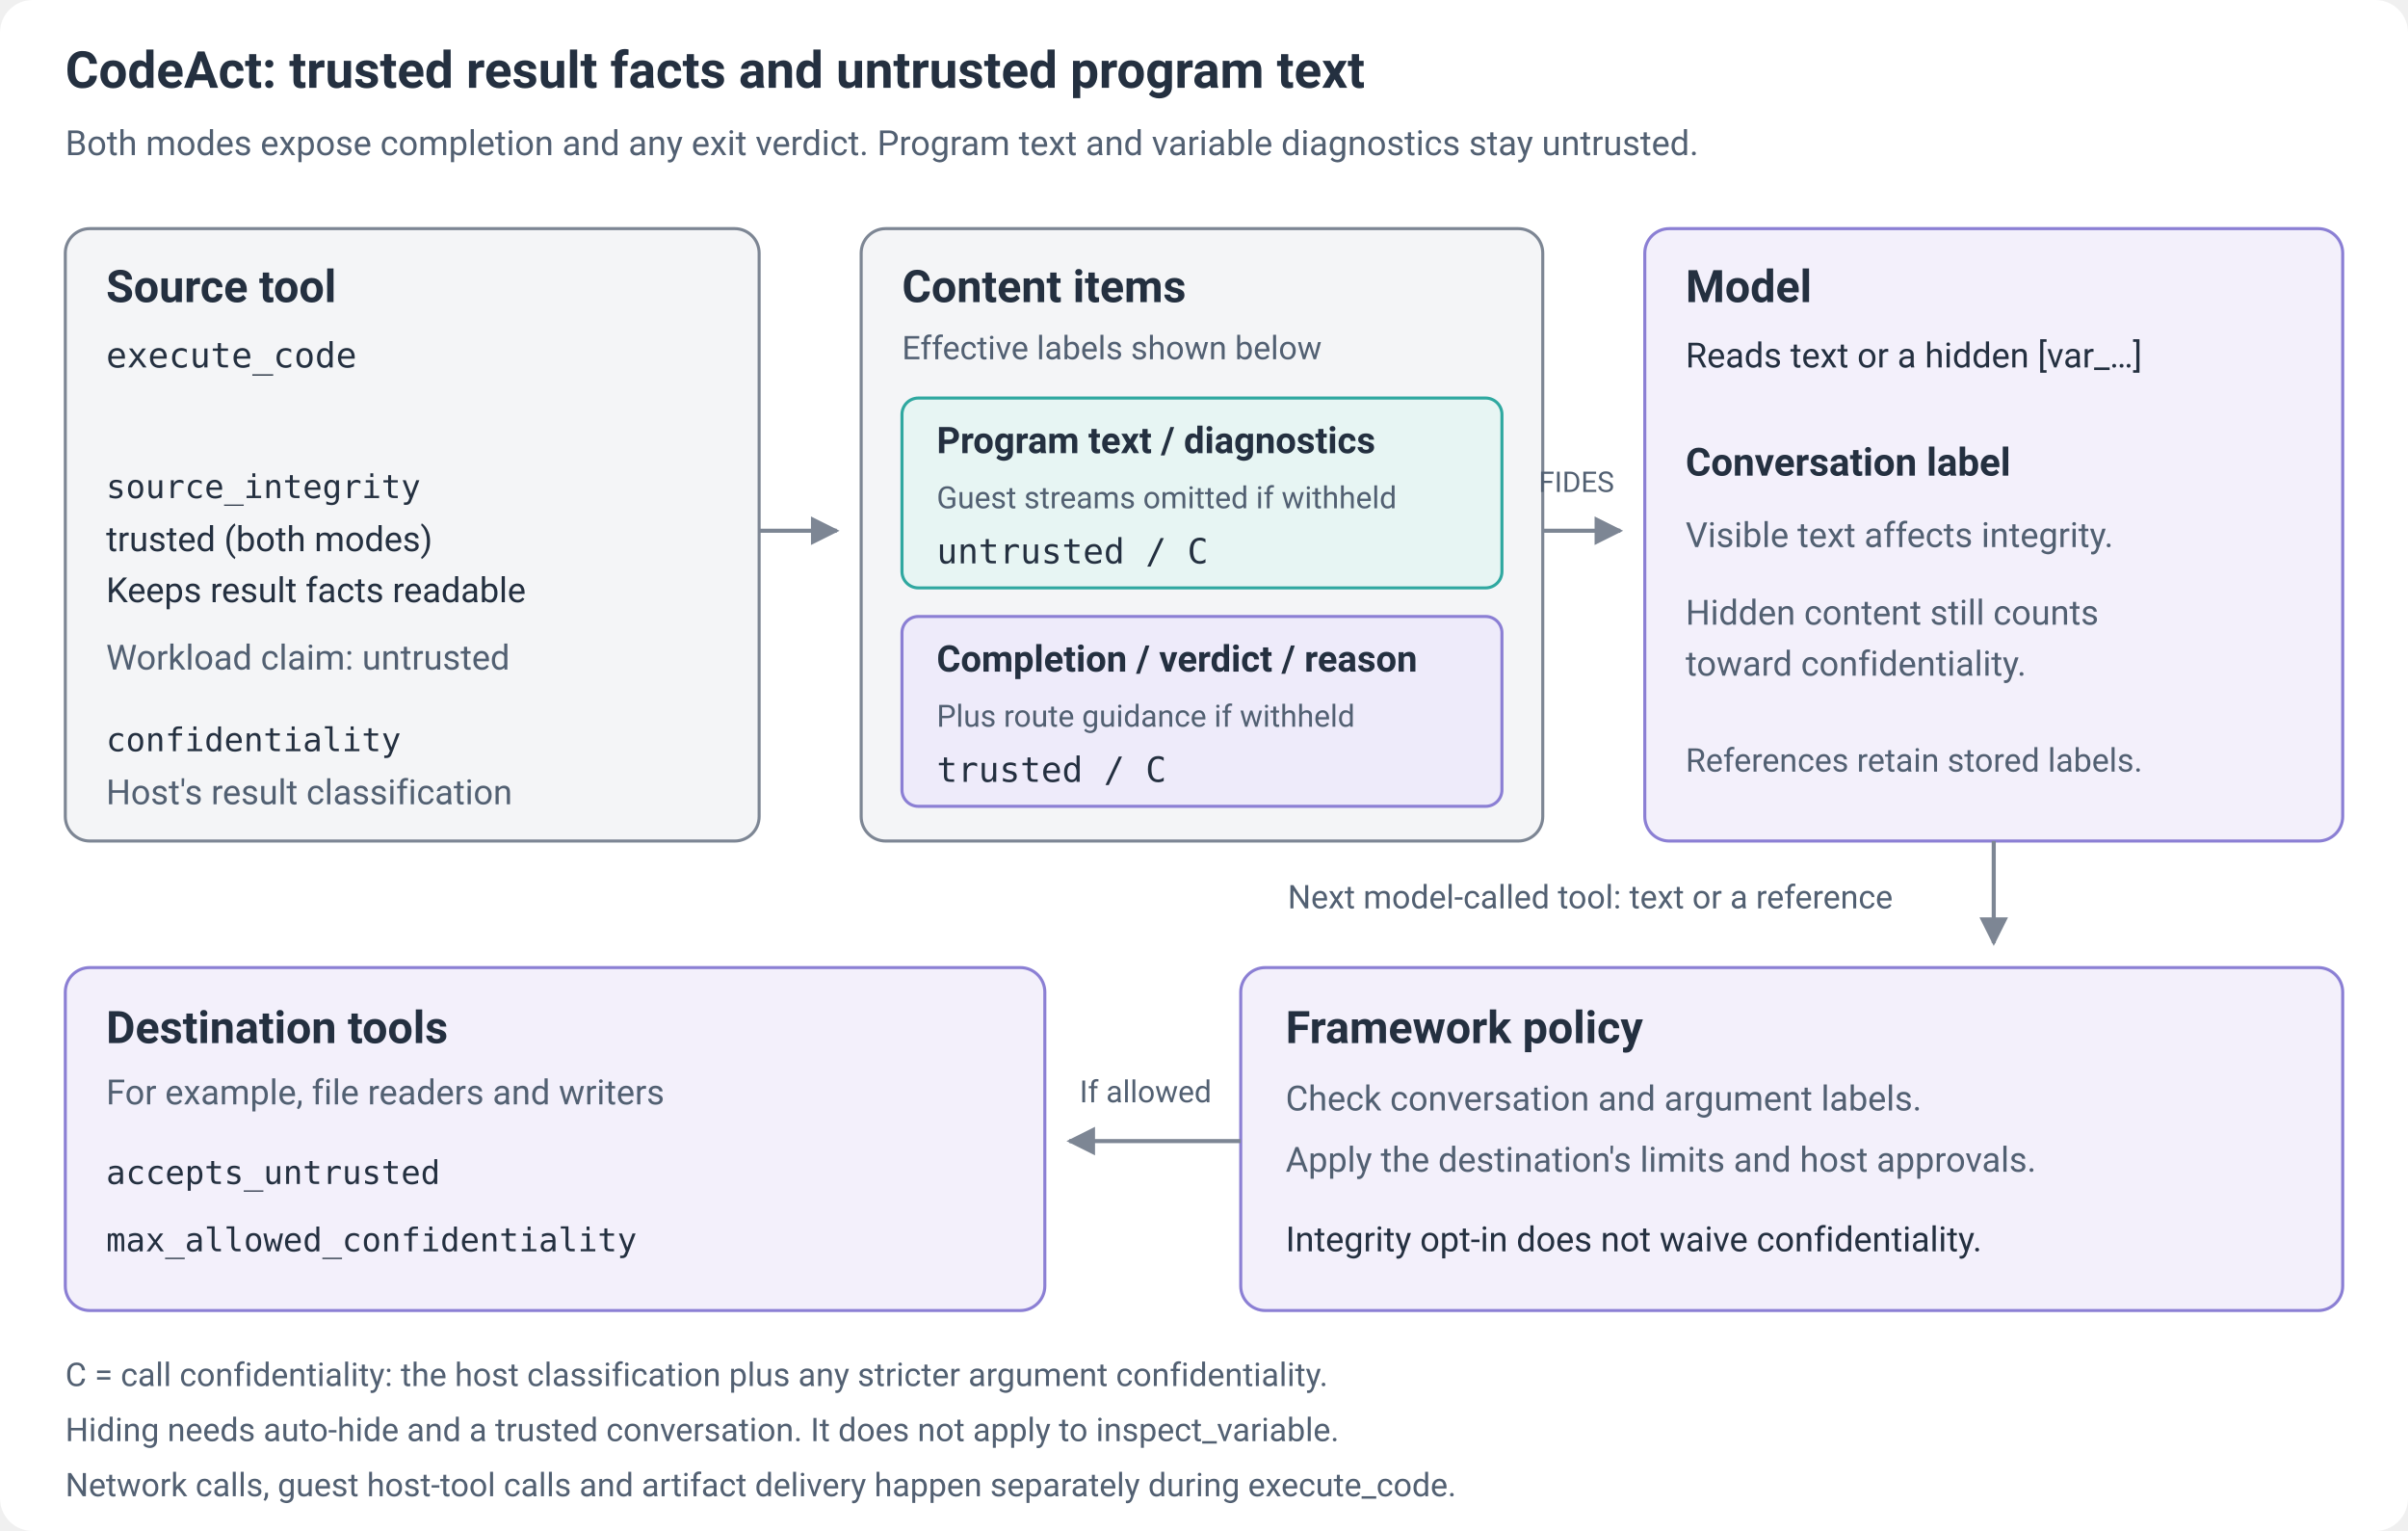
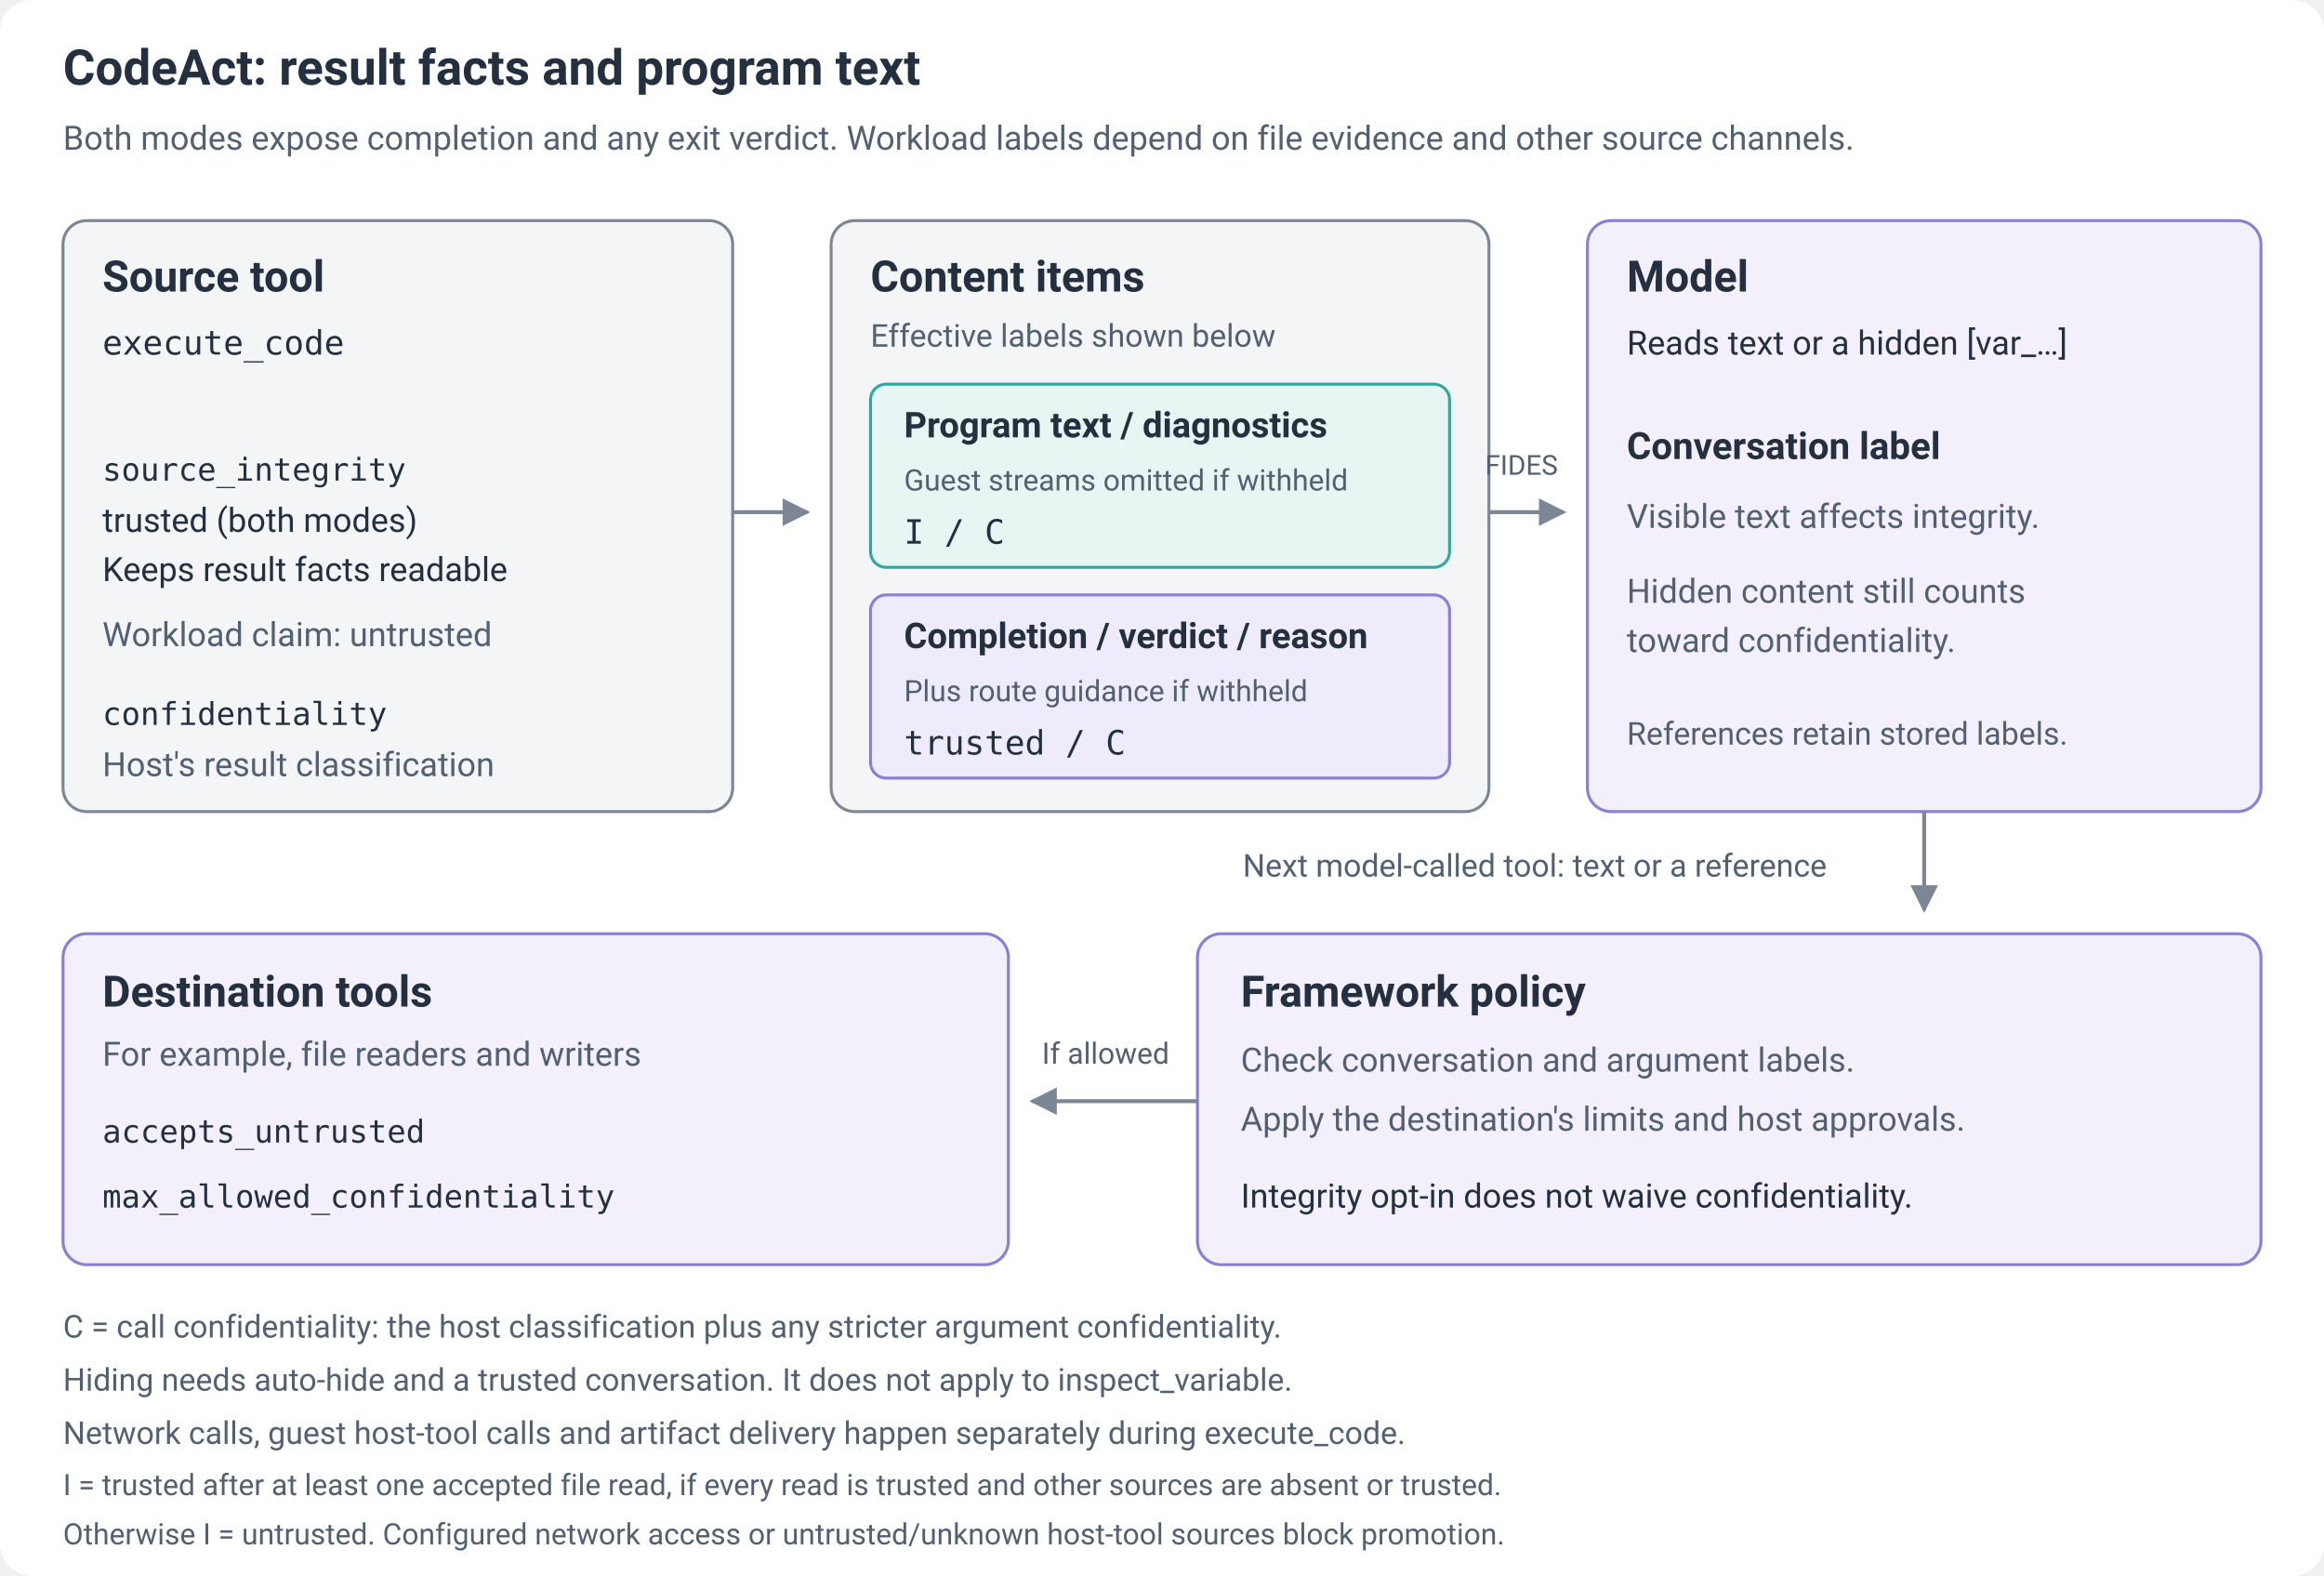
- <svg xmlns="http://www.w3.org/2000/svg" viewBox="0 0 1180 750" width="1180" height="750" role="img" aria-labelledby="codeact-title codeact-desc" font-family="ui-sans-serif, system-ui, -apple-system, 'Segoe UI', Roboto, Helvetica, Arial, sans-serif">
+ <svg xmlns="http://www.w3.org/2000/svg" viewBox="0 0 1180 800" width="1180" height="800" role="img" aria-labelledby="codeact-title codeact-desc" font-family="ui-sans-serif, system-ui, -apple-system, 'Segoe UI', Roboto, Helvetica, Arial, sans-serif">
  <defs>
    <marker id="codeact-arrow" viewBox="0 0 10 10" refX="9" refY="5" markerWidth="7" markerHeight="7" orient="auto-start-reverse">
      <path d="M 0 0 L 10 5 L 0 10 z" fill="#7d8694" />
    </marker>
  </defs>
-   <rect width="1180" height="750" rx="16" fill="#ffffff" />
-   <text x="32" y="43" font-size="25" font-weight="600" fill="#243040">CodeAct: trusted result facts and untrusted program text</text>
-   <text x="32" y="76" font-size="17" fill="#526072">Both modes expose completion and any exit verdict. Program text and variable diagnostics stay untrusted.</text>
+   <rect width="1180" height="800" rx="16" fill="#ffffff" />
+   <text x="32" y="43" font-size="25" font-weight="600" fill="#243040">CodeAct: result facts and program text</text>
+   <text x="32" y="76" font-size="17" fill="#526072">Both modes expose completion and any exit verdict. Workload labels depend on file evidence and other source channels.</text>
  <rect x="32" y="112" width="340" height="300" rx="12" fill="#f4f5f7" stroke="#7d8694" stroke-width="1.5" />
  <text x="52" y="148" font-size="22" font-weight="600" fill="#243040">Source tool</text>
  <text x="52" y="180" font-size="17" font-family="ui-monospace, Consolas, monospace" fill="#243040">execute_code</text>
  <text x="52" y="244" font-size="16" font-family="ui-monospace, Consolas, monospace" fill="#243040">source_integrity</text>
  <text x="52" y="270" font-size="17" fill="#243040">trusted (both modes)</text>
  <text x="52" y="295" font-size="17" fill="#243040">Keeps result facts readable</text>
  <text x="52" y="328" font-size="17" fill="#526072">Workload claim: untrusted</text>
  <text x="52" y="368" font-size="16" font-family="ui-monospace, Consolas, monospace" fill="#243040">confidentiality</text>
  <text x="52" y="394" font-size="17" fill="#526072">Host's result classification</text>
  <path d="M 372 260 H 410" fill="none" stroke="#7d8694" stroke-width="2" marker-end="url(#codeact-arrow)" />
  <rect x="422" y="112" width="334" height="300" rx="12" fill="#f4f5f7" stroke="#7d8694" stroke-width="1.5" />
  <text x="442" y="148" font-size="22" font-weight="600" fill="#243040">Content items</text>
  <text x="442" y="176" font-size="16" fill="#526072">Effective labels shown below</text>
  <rect x="442" y="195" width="294" height="93" rx="8" fill="#e7f5f3" stroke="#2fa8a0" stroke-width="1.5" />
  <text x="459" y="222" font-size="18" font-weight="600" fill="#243040">Program text / diagnostics</text>
  <text x="459" y="249" font-size="15" fill="#526072">Guest streams omitted if withheld</text>
-   <text x="459" y="276" font-size="17" font-family="ui-monospace, Consolas, monospace" fill="#243040">untrusted / C</text>
+   <text x="459" y="276" font-size="17" font-family="ui-monospace, Consolas, monospace" fill="#243040">I / C</text>
  <rect x="442" y="302" width="294" height="93" rx="8" fill="#eeebfa" stroke="#8b7fd4" stroke-width="1.5" />
  <text x="459" y="329" font-size="18" font-weight="600" fill="#243040">Completion / verdict / reason</text>
  <text x="459" y="356" font-size="15" fill="#526072">Plus route guidance if withheld</text>
  <text x="459" y="383" font-size="17" font-family="ui-monospace, Consolas, monospace" fill="#243040">trusted / C</text>
  <path d="M 756 260 H 794" fill="none" stroke="#7d8694" stroke-width="2" marker-end="url(#codeact-arrow)" />
  <text x="754" y="241" font-size="14" fill="#526072">FIDES</text>
  <rect x="806" y="112" width="342" height="300" rx="12" fill="#f3f0fb" stroke="#8b7fd4" stroke-width="1.5" />
  <text x="826" y="148" font-size="22" font-weight="600" fill="#243040">Model</text>
  <text x="826" y="180" font-size="17" fill="#243040">Reads text or a hidden [var_…]</text>
  <text x="826" y="233" font-size="19" font-weight="600" fill="#243040">Conversation label</text>
  <text x="826" y="268" font-size="17" fill="#526072">Visible text affects integrity.</text>
  <text x="826" y="306" font-size="17" fill="#526072">Hidden content still counts</text>
  <text x="826" y="331" font-size="17" fill="#526072">toward confidentiality.</text>
  <text x="826" y="378" font-size="16" fill="#526072">References retain stored labels.</text>
  <path d="M 977 412 V 462" fill="none" stroke="#7d8694" stroke-width="2" marker-end="url(#codeact-arrow)" />
  <text x="631" y="445" font-size="16" fill="#526072">Next model-called tool: text or a reference</text>
  <rect x="608" y="474" width="540" height="168" rx="12" fill="#f3f0fb" stroke="#8b7fd4" stroke-width="1.5" />
  <text x="630" y="511" font-size="22" font-weight="600" fill="#243040">Framework policy</text>
  <text x="630" y="544" font-size="17" fill="#526072">Check conversation and argument labels.</text>
  <text x="630" y="574" font-size="17" fill="#526072">Apply the destination's limits and host approvals.</text>
  <text x="630" y="613" font-size="17" fill="#243040">Integrity opt-in does not waive confidentiality.</text>
  <path d="M 608 559 H 524" fill="none" stroke="#7d8694" stroke-width="2" marker-end="url(#codeact-arrow)" />
  <text x="529" y="540" font-size="15" fill="#526072">If allowed</text>
  <rect x="32" y="474" width="480" height="168" rx="12" fill="#f3f0fb" stroke="#8b7fd4" stroke-width="1.5" />
  <text x="52" y="511" font-size="22" font-weight="600" fill="#243040">Destination tools</text>
  <text x="52" y="541" font-size="17" fill="#526072">For example, file readers and writers</text>
  <text x="52" y="580" font-size="16" font-family="ui-monospace, Consolas, monospace" fill="#243040">accepts_untrusted</text>
  <text x="52" y="613" font-size="16" font-family="ui-monospace, Consolas, monospace" fill="#243040">max_allowed_confidentiality</text>
  <text x="32" y="679" font-size="16" fill="#526072">C = call confidentiality: the host classification plus any stricter argument confidentiality.</text>
  <text x="32" y="706" font-size="16" fill="#526072">Hiding needs auto-hide and a trusted conversation. It does not apply to inspect_variable.</text>
  <text x="32" y="733" font-size="16" fill="#526072">Network calls, guest host-tool calls and artifact delivery happen separately during execute_code.</text>
+   <text x="32" y="759" font-size="15" fill="#526072">I = trusted after at least one accepted file read, if every read is trusted and other sources are absent or trusted.</text>
+   <text x="32" y="784" font-size="15" fill="#526072">Otherwise I = untrusted. Configured network access or untrusted/unknown host-tool sources block promotion.</text>
</svg>
